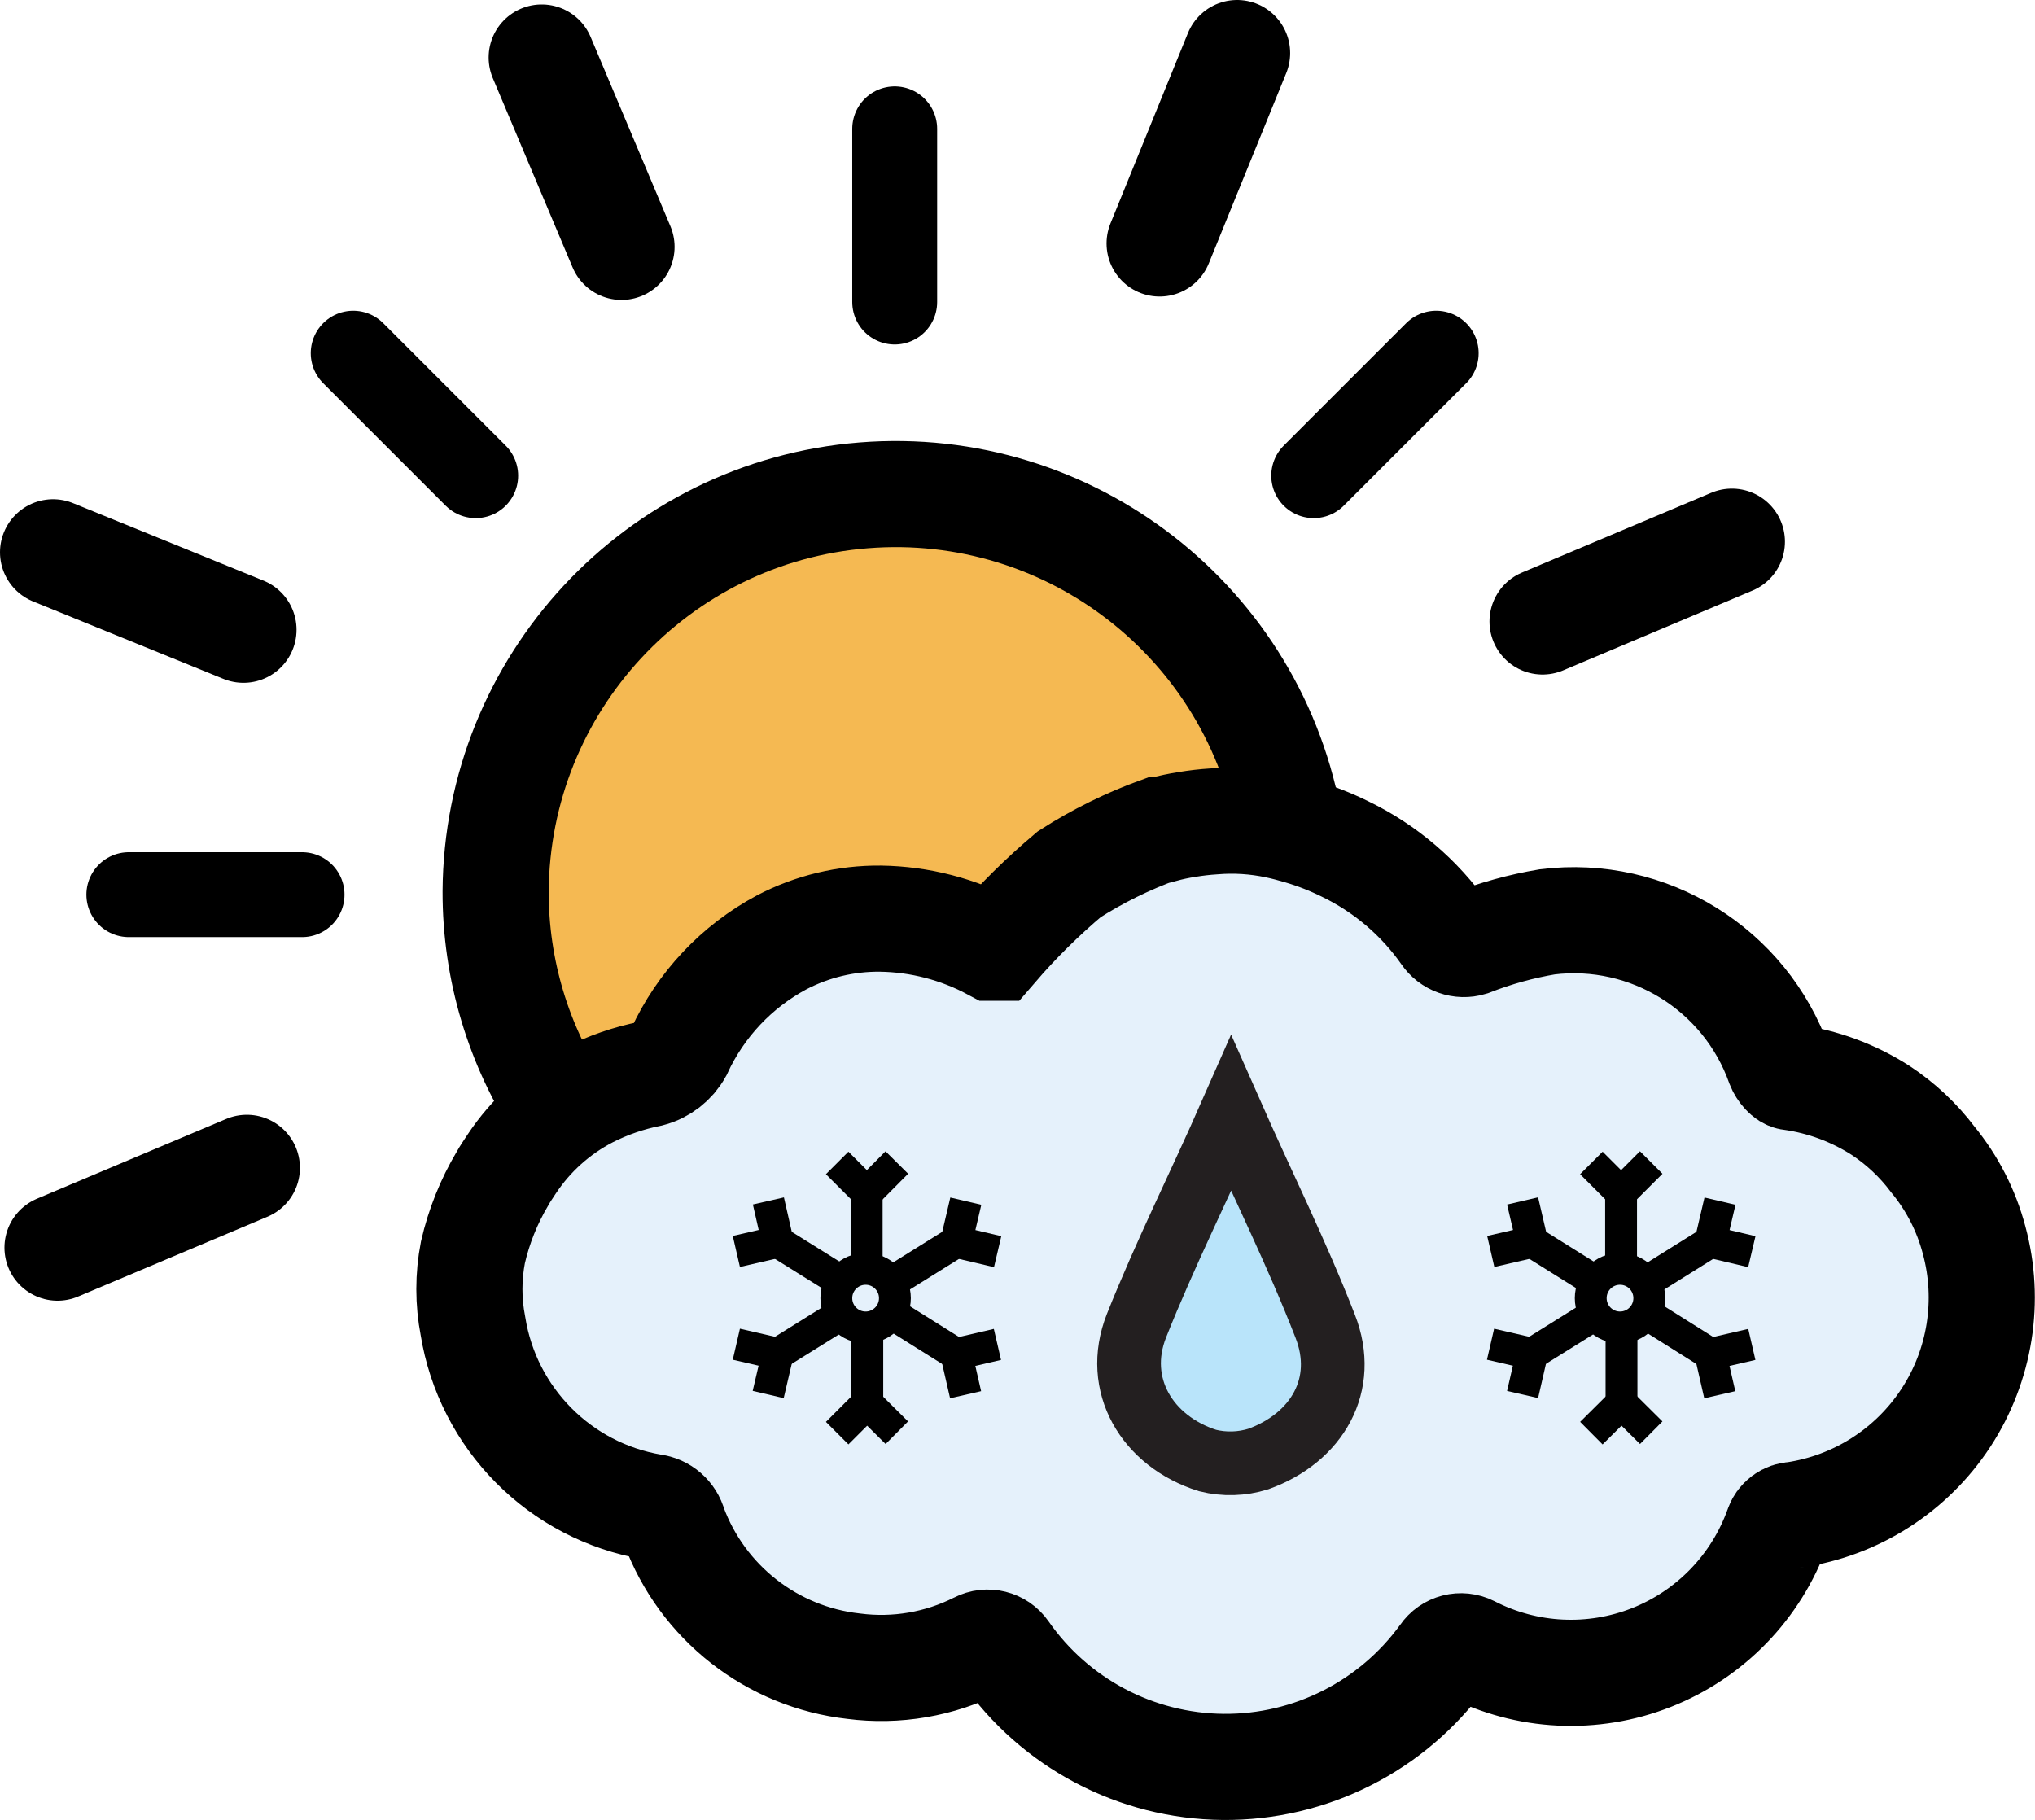
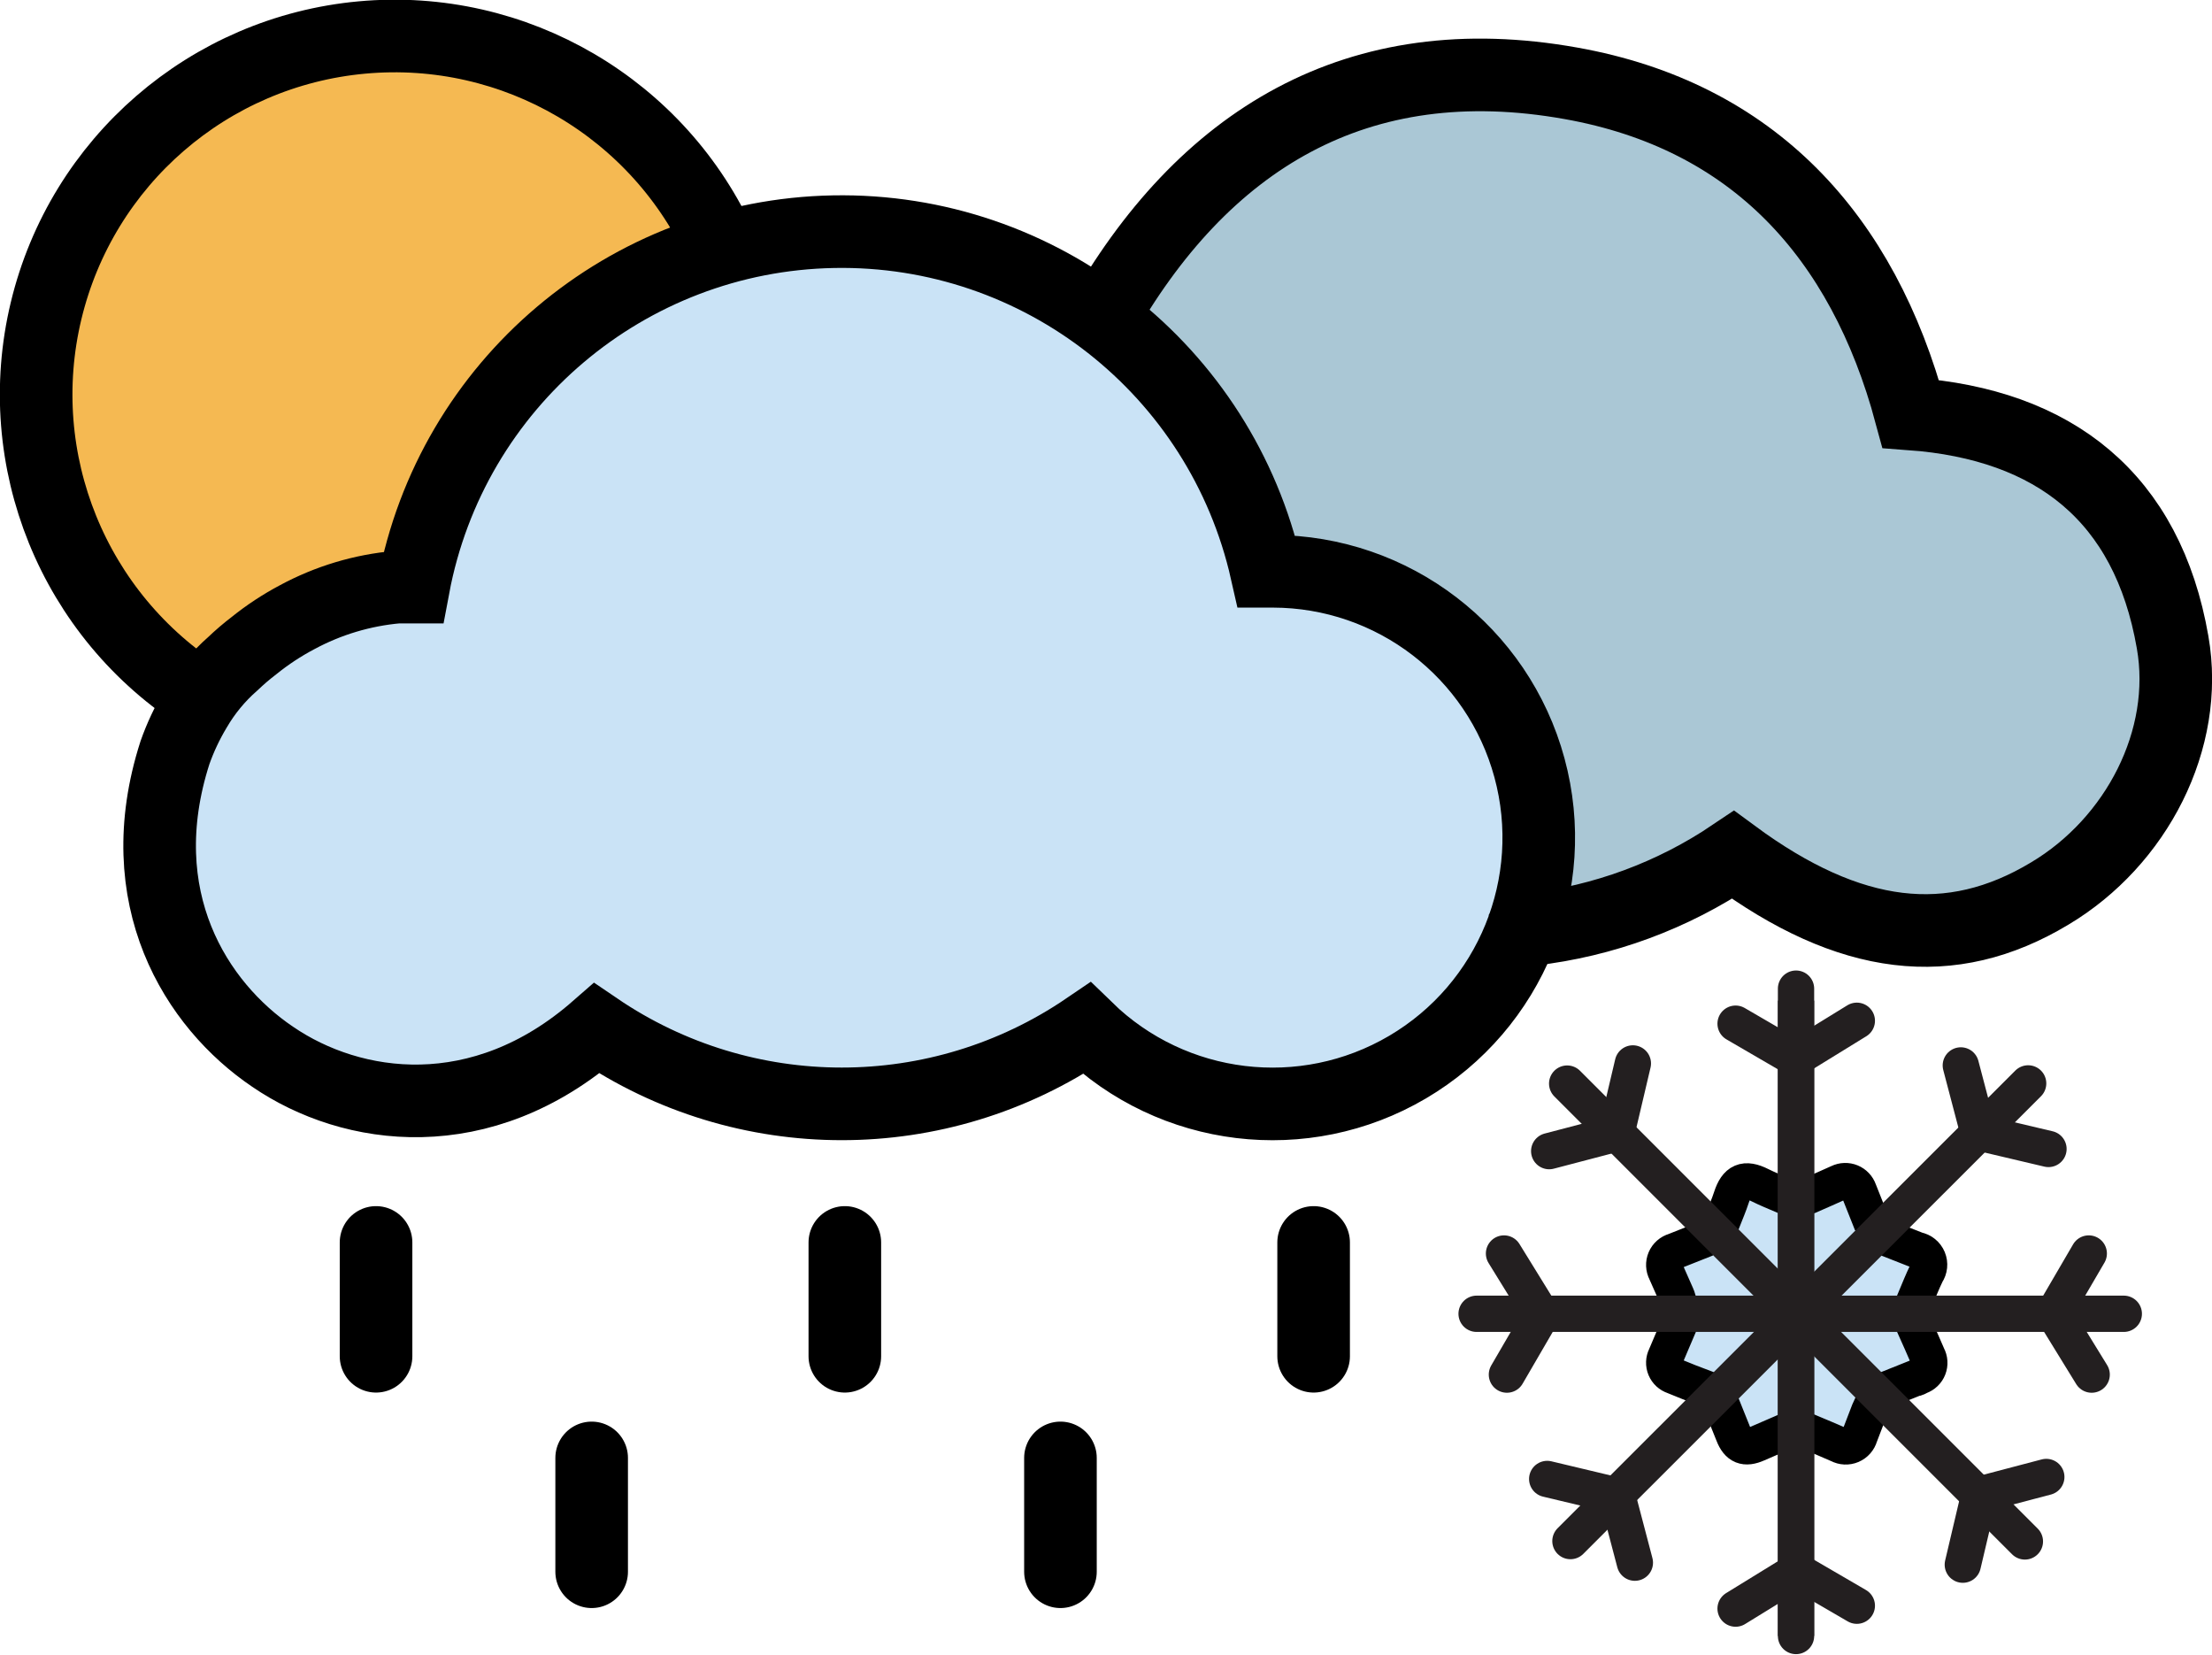
- <svg xmlns="http://www.w3.org/2000/svg" viewBox="0 0 95.87 85.74">
+ <svg xmlns="http://www.w3.org/2000/svg" viewBox="0 0 121.88 91.12">
  <defs>
-     <style>.cls-1{fill:#e5f1fb;}.cls-2{fill:#f5b952;}.cls-3,.cls-5,.cls-6,.cls-7{fill:none;stroke:#000;}.cls-3,.cls-4,.cls-5,.cls-6,.cls-7{stroke-miterlimit:10;}.cls-3{stroke-width:1.5px;}.cls-4{fill:#b9e4fa;stroke:#231f20;stroke-width:3px;}.cls-5,.cls-7{stroke-width:5px;}.cls-6,.cls-7{stroke-linecap:round;}.cls-6{stroke-width:4px;}</style>
+     <style>.cls-1{fill:#cae3f6;}.cls-2{fill:#f5b952;}.cls-3{fill:#aac7d5;}.cls-4,.cls-5,.cls-6,.cls-7,.cls-8{fill:none;stroke-miterlimit:10;}.cls-4,.cls-5,.cls-6{stroke:#000;}.cls-4,.cls-5{stroke-width:4px;}.cls-5,.cls-8{stroke-linecap:round;}.cls-6,.cls-7,.cls-8{stroke-width:2px;}.cls-7,.cls-8{stroke:#231f20;}</style>
  </defs>
  <g id="Layer_2" data-name="Layer 2">
    <g id="Layer_1-2" data-name="Layer 1">
-       <path class="cls-1" d="M93,59a10.14,10.14,0,0,0-1.94-3.8,9.86,9.86,0,0,0-2.47-2.31,10.52,10.52,0,0,0-4.21-1.57,1,1,0,0,1-.56-.55A10.26,10.26,0,0,0,72.9,44a18.22,18.22,0,0,0-3.62,1,1.08,1.08,0,0,1-1.21-.43,12.26,12.26,0,0,0-4.7-4,14.18,14.18,0,0,0-2.09-.82c-.37-.1-.74-.21-1.12-.29a10.22,10.22,0,0,0-3-.18,12.17,12.17,0,0,0-1.22.14,11.56,11.56,0,0,0-1.18.24l-.13.05a21.36,21.36,0,0,0-4.26,2.1,30,30,0,0,0-3.5,3.46l-.1,0a11.44,11.44,0,0,0-5.29-1.38,9.84,9.84,0,0,0-4.66,1.13A11,11,0,0,0,32,50.09a2.25,2.25,0,0,1-1.38,1.07,11.2,11.2,0,0,0-2.89,1,9.59,9.59,0,0,0-3.63,3.26c-.14.22-.3.43-.43.67a12.18,12.18,0,0,0-1.35,3.53,9,9,0,0,0,0,3.46,10.32,10.32,0,0,0,8.47,8.54,1.16,1.16,0,0,1,1,.87,10.22,10.22,0,0,0,8.48,6.62,10,10,0,0,0,5.85-1,1,1,0,0,1,1.28.33,12.65,12.65,0,0,0,20.63.1,1,1,0,0,1,1.28-.32A10.34,10.34,0,0,0,83.73,72.5a.85.85,0,0,1,.79-.6A10.35,10.35,0,0,0,93,59Z" />
-       <path class="cls-2" d="M59.92,37.91c-.07,1.54-11.49,2.68-23.87,8.17C26.6,50.27,23.24,53.31,23.24,43A18.73,18.73,0,0,1,42,24.25C52.31,24.25,60.31,29.61,59.92,37.91Z" />
-       <line class="cls-3" x1="40.83" y1="56.21" x2="40.83" y2="60.12" />
-       <polyline class="cls-3" points="39.44 54.79 40.84 56.19 42.25 54.77" />
-       <line class="cls-3" x1="40.86" y1="66.09" x2="40.86" y2="62.17" />
-       <polyline class="cls-3" points="42.25 67.5 40.85 66.11 39.44 67.52" />
-       <line class="cls-3" x1="45.03" y1="63.78" x2="41.71" y2="61.7" />
-       <polyline class="cls-3" points="45.49 65.71 45.05 63.79 46.99 63.34" />
-       <line class="cls-3" x1="36.66" y1="58.52" x2="39.98" y2="60.59" />
-       <polyline class="cls-3" points="36.2 56.58 36.64 58.51 34.69 58.96" />
-       <line class="cls-3" x1="36.66" y1="63.77" x2="39.98" y2="61.7" />
-       <polyline class="cls-3" points="36.19 65.7 36.64 63.78 34.69 63.33" />
-       <line class="cls-3" x1="45.03" y1="58.52" x2="41.71" y2="60.59" />
-       <polyline class="cls-3" points="45.5 56.59 45.05 58.51 47 58.97" />
-       <circle class="cls-3" cx="40.78" cy="61.16" r="1.38" />
-       <line class="cls-3" x1="76.37" y1="56.21" x2="76.37" y2="60.12" />
-       <polyline class="cls-3" points="74.97 54.79 76.37 56.19 77.79 54.77" />
-       <line class="cls-3" x1="76.39" y1="66.09" x2="76.39" y2="62.17" />
-       <polyline class="cls-3" points="77.79 67.5 76.39 66.11 74.97 67.52" />
-       <line class="cls-3" x1="80.56" y1="63.78" x2="77.25" y2="61.7" />
-       <polyline class="cls-3" points="81.02 65.71 80.58 63.79 82.53 63.34" />
-       <line class="cls-3" x1="72.2" y1="58.52" x2="75.51" y2="60.59" />
-       <polyline class="cls-3" points="71.73 56.58 72.18 58.51 70.23 58.96" />
-       <line class="cls-3" x1="72.19" y1="63.77" x2="75.51" y2="61.7" />
-       <polyline class="cls-3" points="71.73 65.7 72.17 63.78 70.22 63.33" />
-       <line class="cls-3" x1="80.56" y1="58.52" x2="77.25" y2="60.59" />
-       <polyline class="cls-3" points="81.03 56.59 80.58 58.51 82.53 58.97" />
-       <circle class="cls-3" cx="76.32" cy="61.16" r="1.38" />
-       <path class="cls-4" d="M58,52.46c-1.47,3.34-3.11,6.61-4.46,10-1.1,2.78.5,5.45,3.35,6.35a4.42,4.42,0,0,0,2.39-.07c2.77-1,4.23-3.51,3.15-6.26C61.11,59.08,59.48,55.81,58,52.46Z" />
-       <path class="cls-5" d="M93,58.42a10,10,0,0,0-1.94-3.79,9.9,9.9,0,0,0-2.47-2.32,10.51,10.51,0,0,0-4.21-1.56c-.21,0-.47-.33-.56-.56A10.27,10.27,0,0,0,72.9,43.43a18.22,18.22,0,0,0-3.62,1A1.08,1.08,0,0,1,68.07,44a12.23,12.23,0,0,0-4.7-4,13.15,13.15,0,0,0-2.09-.82c-.37-.11-.74-.21-1.12-.29a10.24,10.24,0,0,0-3-.19,12.17,12.17,0,0,0-1.22.14,10.62,10.62,0,0,0-1.18.25l-.13,0a21.36,21.36,0,0,0-4.26,2.1,30.81,30.81,0,0,0-3.5,3.46l-.1,0a11.55,11.55,0,0,0-5.29-1.37,9.84,9.84,0,0,0-4.66,1.12A11.06,11.06,0,0,0,32,49.52a2.22,2.22,0,0,1-1.38,1.07,11.2,11.2,0,0,0-2.89,1,9.68,9.68,0,0,0-3.63,3.26c-.14.22-.3.44-.43.68A12.12,12.12,0,0,0,22.28,59a9.1,9.1,0,0,0,0,3.47A10.31,10.31,0,0,0,30.74,71a1.18,1.18,0,0,1,1,.87,10.25,10.25,0,0,0,8.48,6.63,10.11,10.11,0,0,0,5.85-1,1,1,0,0,1,1.28.32A12.66,12.66,0,0,0,68,78a1,1,0,0,1,1.28-.33,10.34,10.34,0,0,0,14.46-5.71.84.84,0,0,1,.79-.59A10.35,10.35,0,0,0,93,58.42Z" />
-       <path class="cls-5" d="M60.77,39A18.84,18.84,0,0,0,23.35,42a18.65,18.65,0,0,0,3.09,10.32" />
-       <line class="cls-6" x1="42.15" y1="14.23" x2="42.15" y2="6.07" />
-       <line class="cls-6" x1="14.23" y1="42.15" x2="6.07" y2="42.15" />
-       <line class="cls-6" x1="22.41" y1="22.41" x2="16.64" y2="16.64" />
-       <line class="cls-6" x1="67.66" y1="16.64" x2="61.89" y2="22.41" />
-       <line class="cls-7" x1="54.63" y1="11.47" x2="58.28" y2="2.5" />
-       <line class="cls-7" x1="11.47" y1="29.67" x2="2.5" y2="26.02" />
-       <line class="cls-7" x1="29.28" y1="11.63" x2="25.52" y2="2.71" />
-       <line class="cls-7" x1="11.63" y1="55.02" x2="2.71" y2="58.78" />
-       <line class="cls-7" x1="81.59" y1="25.52" x2="72.67" y2="29.28" />
+       <path class="cls-1" d="M106.21,74.75c-.21-.51-.44-1-.68-1.54V71.6c.21-.49.41-1,.62-1.42a.82.82,0,0,0-.53-1.27l-1.45-.57-1.11-1.1c-.23-.56-.43-1.09-.64-1.61a.79.79,0,0,0-1.09-.44l-.83.37-.73.32H98.2c-.42-.18-.82-.33-1.2-.52-.87-.44-1.31-.23-1.6.65-.13.41-.3.8-.47,1.23l-1.12,1.12L92.27,69a.79.79,0,0,0-.48,1.13c.19.44.39.87.58,1.31a1.77,1.77,0,0,1,.08.22V73.2c-.23.54-.46,1-.67,1.57a.77.77,0,0,0,.45,1.08c.28.12.56.22.84.33l.79.31,1.06,1.08c.2.51.39,1,.58,1.45.26.67.64.82,1.3.53l1.41-.61h1.55l.81.35.74.31a.79.79,0,0,0,1.15-.48l.51-1.33.1-.22,1.09-1.09,1.3-.52.31-.12A.78.78,0,0,0,106.21,74.75Z" />
+       <path class="cls-2" d="M22.48,2.35a20.1,20.1,0,1,0,20.1,20.1A20.13,20.13,0,0,0,22.48,2.35Z" />
+       <path class="cls-3" d="M83.5,52.25a1.32,1.32,0,0,1,.77-.46,24.92,24.92,0,0,0,11.14-4.1c6.44,4.75,12,5.4,17.45,2.13,4.78-2.85,7.7-8.5,6.76-13.85-1.38-8-6.52-12-14.43-12.57C102.55,13.55,96.52,7,86.48,5.18c-11.75-2.1-20.3,3.05-26,13.24" />
+       <path class="cls-1" d="M70.05,32.07H69.7a24,24,0,0,0-47,.87l-.87,0a13.89,13.89,0,0,0-5.53,1.6,14.38,14.38,0,0,0-2.36,1.56c-.4.33-.79.67-1.17,1.05a10.11,10.11,0,0,0-2.06,2.5,13.24,13.24,0,0,0-1.13,2.39C7,50,10.73,56,15,58.85s11.5,4,17.85-1.57a24,24,0,0,0,27,0A14.67,14.67,0,1,0,70.05,32.07Z" />
+       <path class="cls-4" d="M39.79,13.71A19.75,19.75,0,1,0,11.21,38.44" />
+       <path class="cls-4" d="M83.58,51.66a1.27,1.27,0,0,1,.78-.46,25,25,0,0,0,11.13-4.11c6.44,4.75,12,5.41,17.45,2.13,4.78-2.85,7.71-8.49,6.77-13.84-1.39-8-6.53-12-14.43-12.58C102.64,13,96.6,6.38,86.56,4.59c-11.74-2.1-20.29,3.05-26,13.23" />
+       <path class="cls-4" d="M70.14,31.47l-.36,0a24,24,0,0,0-47,.87c-.29,0-.58,0-.87,0A14.27,14.27,0,0,0,16.37,34,14.8,14.8,0,0,0,14,35.56a14.06,14.06,0,0,0-1.17,1,10.07,10.07,0,0,0-2.06,2.5,13.13,13.13,0,0,0-1.13,2.4c-2.57,8,1.16,13.9,5.38,16.75,4.38,3,11.5,4,17.86-1.56a24,24,0,0,0,27,0A14.67,14.67,0,1,0,70.14,31.47Z" />
+       <line class="cls-5" x1="72.38" y1="68.44" x2="72.38" y2="74.71" />
+       <line class="cls-5" x1="46.55" y1="68.44" x2="46.55" y2="74.71" />
+       <line class="cls-5" x1="20.72" y1="68.44" x2="20.72" y2="74.71" />
+       <line class="cls-5" x1="58.43" y1="80.31" x2="58.43" y2="86.58" />
+       <line class="cls-5" x1="32.6" y1="80.31" x2="32.6" y2="86.58" />
+       <path class="cls-6" d="M106.21,74.7c-.21-.5-.44-1-.68-1.54v-1.6c.21-.5.41-1,.62-1.43a.82.82,0,0,0-.53-1.27l-1.45-.57-1.11-1.09-.64-1.61a.79.79,0,0,0-1.09-.45l-.83.37-.73.32H98.2c-.42-.18-.82-.34-1.2-.53-.87-.44-1.31-.23-1.6.66-.13.4-.3.8-.47,1.23l-1.12,1.12-1.54.61a.79.79,0,0,0-.48,1.13c.19.44.39.87.58,1.31a1.77,1.77,0,0,1,.08.22v1.57c-.23.55-.46,1.06-.67,1.57a.77.77,0,0,0,.45,1.08l.84.34.79.3,1.06,1.09L95.51,79c.26.67.64.82,1.3.53l1.41-.61h1.55l.81.34.74.32a.8.8,0,0,0,1.15-.49l.51-1.33.1-.22,1.09-1.09,1.3-.52c.1,0,.21-.07.31-.12A.78.78,0,0,0,106.21,74.7Z" />
+       <line class="cls-7" x1="98.96" y1="55.12" x2="98.96" y2="90.12" />
+       <line class="cls-8" x1="98.96" y1="54.46" x2="98.96" y2="90.12" />
+       <polyline class="cls-8" points="95.63 56.39 98.93 58.31 102.31 56.23" />
+       <polyline class="cls-8" points="102.31 88.45 99.01 86.53 95.63 88.61" />
+       <line class="cls-8" x1="86.35" y1="59.69" x2="111.57" y2="84.91" />
+       <polyline class="cls-8" points="85.36 63.41 89.06 62.44 89.97 58.58" />
+       <polyline class="cls-8" points="112.75 81.36 109.06 82.33 108.15 86.19" />
+       <line class="cls-8" x1="111.75" y1="59.68" x2="86.53" y2="84.89" />
+       <polyline class="cls-8" points="108.04 58.69 109.01 62.38 112.87 63.29" />
+       <polyline class="cls-8" points="90.08 86.08 89.11 82.39 85.25 81.47" />
+       <line class="cls-8" x1="117.02" y1="72.37" x2="81.36" y2="72.37" />
+       <polyline class="cls-8" points="115.09 69.05 113.17 72.34 115.25 75.72" />
+       <polyline class="cls-8" points="83.03 75.72 84.95 72.42 82.87 69.05" />
    </g>
  </g>
</svg>
